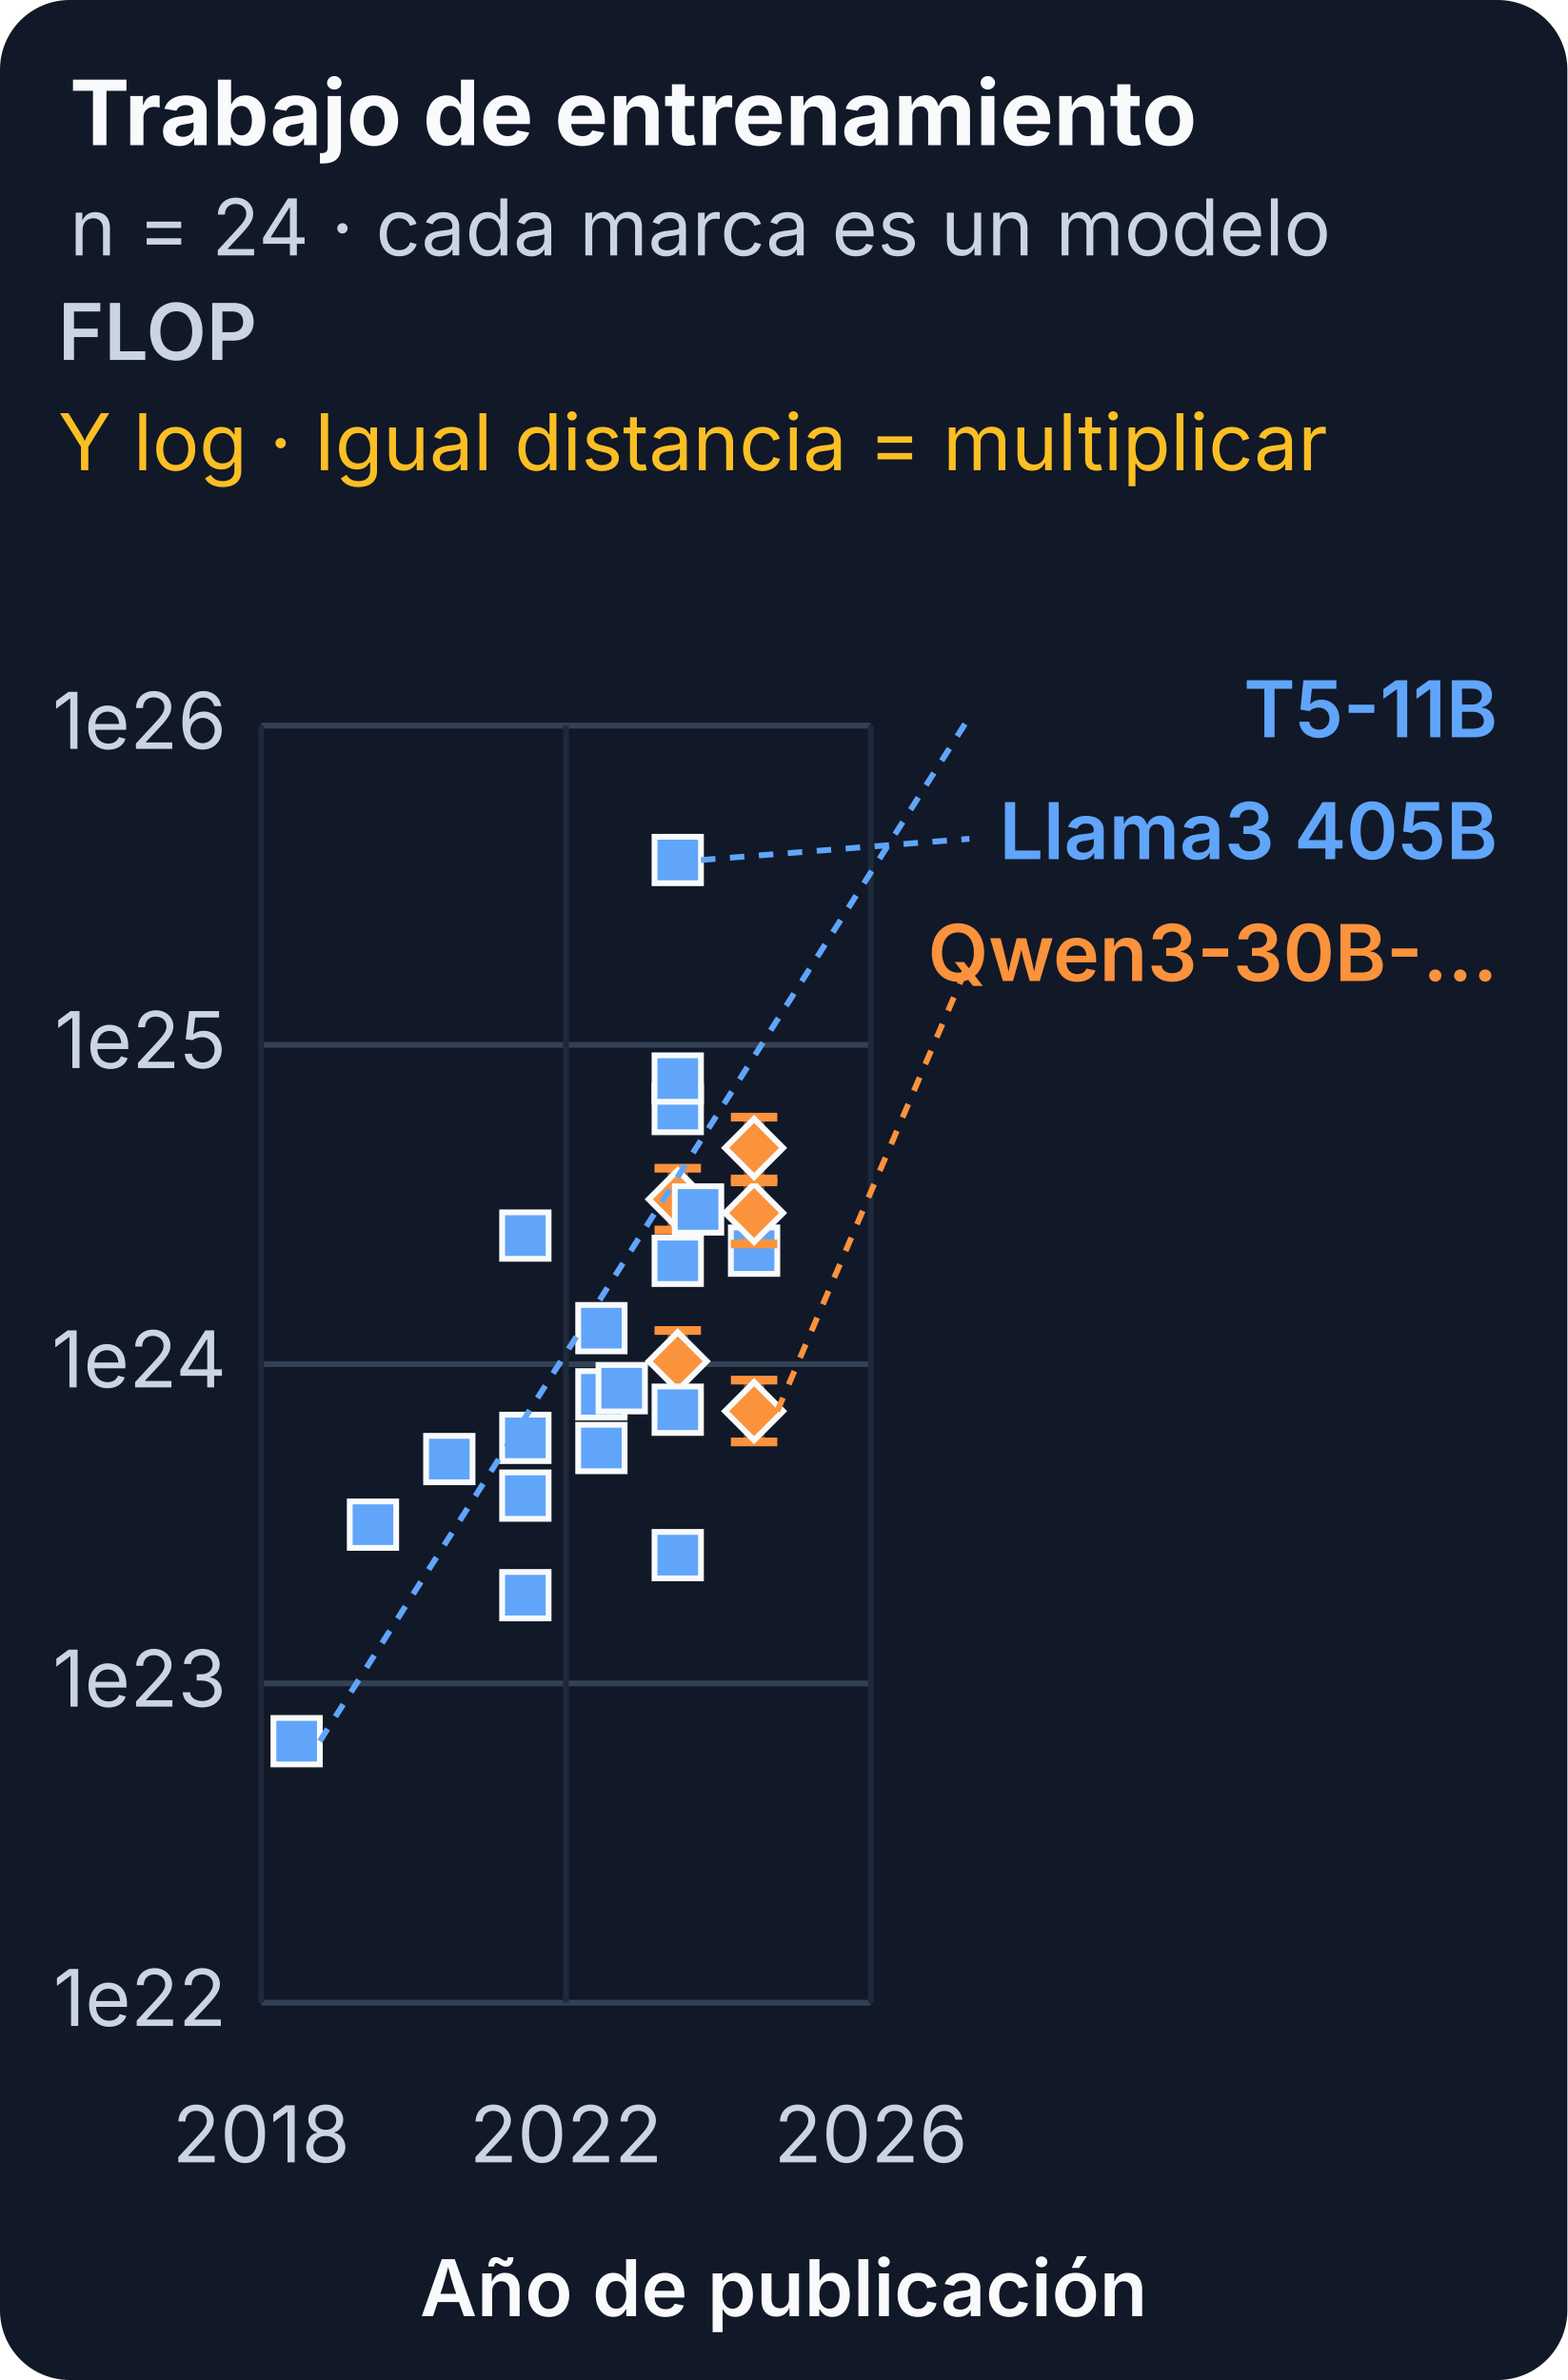
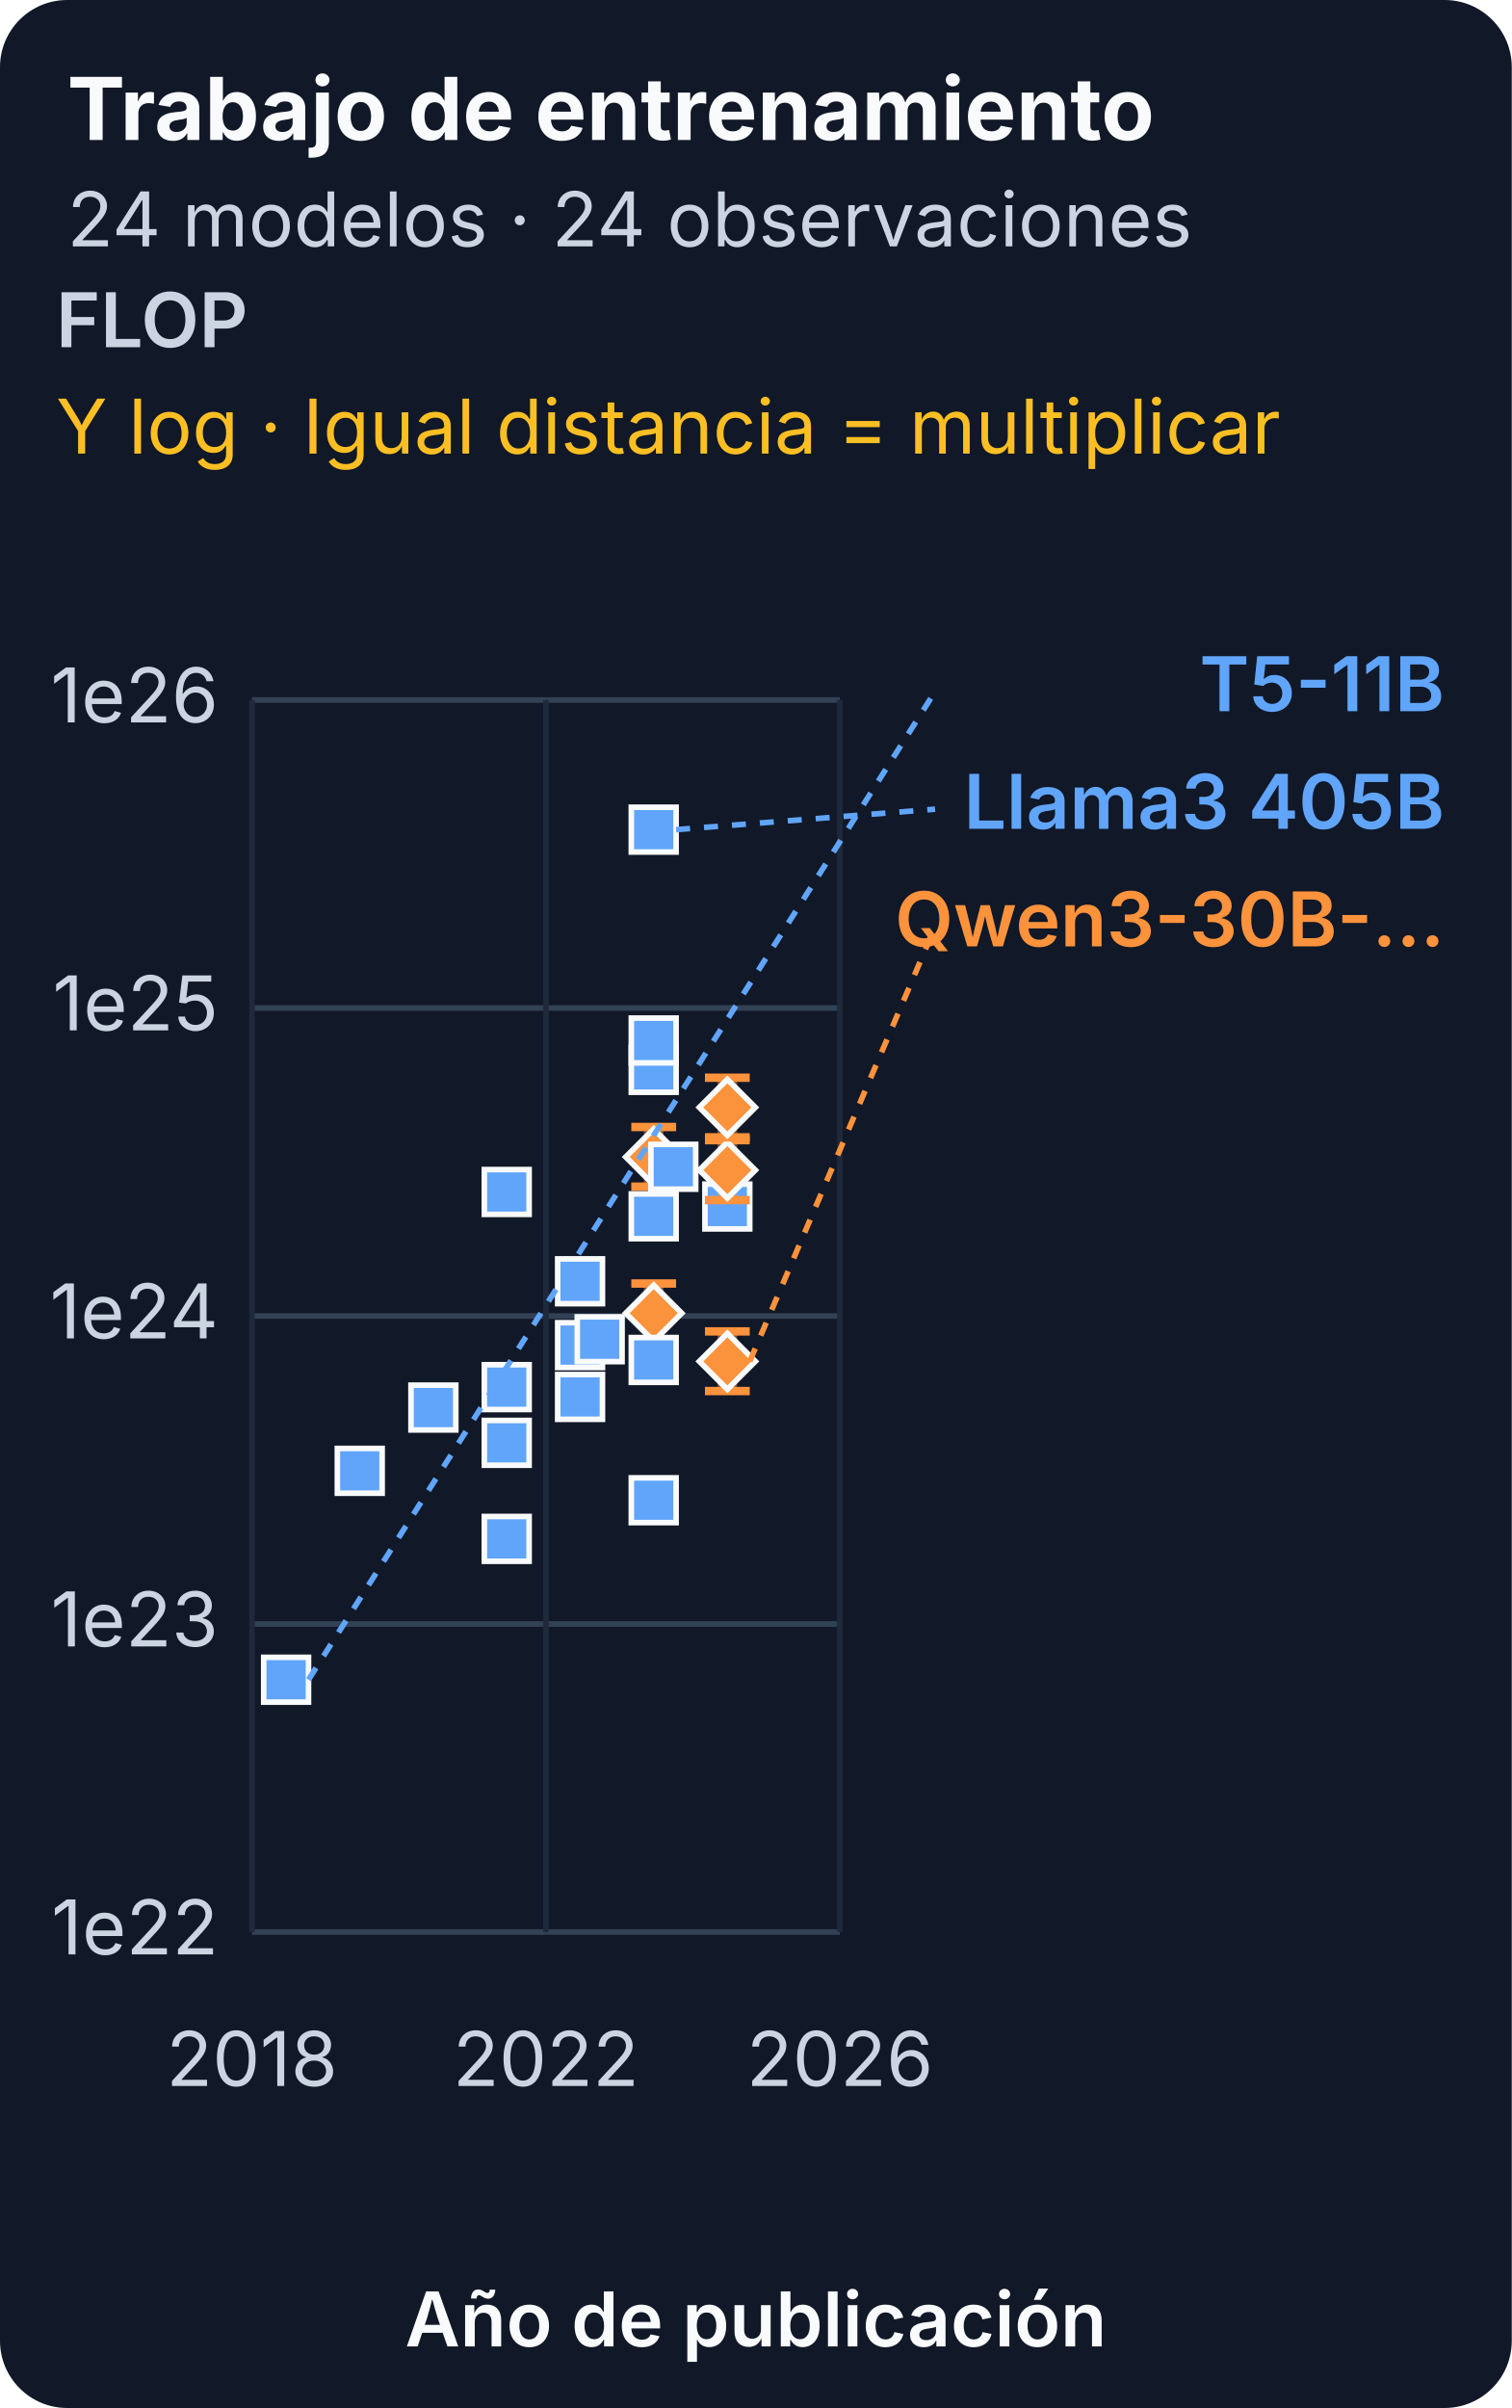
- <svg xmlns="http://www.w3.org/2000/svg" viewBox="0 0 540 820" role="img" aria-labelledby="title desc" style="max-width:100%;height:auto">
-   <rect width="540" height="820" rx="24" fill="#111827" />
+ <svg xmlns="http://www.w3.org/2000/svg" viewBox="0 0 540 860" role="img" aria-labelledby="title desc" style="max-width:100%;height:auto">
+   <rect width="540" height="860" rx="24" fill="#111827" />
  <text x="24" y="50" font-size="31" font-family="system-ui, -apple-system, sans-serif" fill="#f8fafc" text-anchor="start" font-weight="700">Trabajo de entrenamiento</text>
-   <text x="24" y="88" font-size="27" font-family="system-ui, -apple-system, sans-serif" fill="#cbd5e1" text-anchor="start" font-weight="400">n = 24 · cada marca es un modelo</text>
+   <text x="24" y="88" font-size="27" font-family="system-ui, -apple-system, sans-serif" fill="#cbd5e1" text-anchor="start" font-weight="400">24 modelos · 24 observaciones</text>
  <line x1="90" x2="300" y1="690.0" y2="690.0" stroke="#334155" stroke-width="2" />
  <text x="78" y="698.0" font-size="27" font-family="system-ui, -apple-system, sans-serif" fill="#cbd5e1" text-anchor="end" font-weight="400" data-axis-label="true">1e22</text>
  <line x1="90" x2="300" y1="580.0" y2="580.0" stroke="#334155" stroke-width="2" />
  <text x="78" y="588.0" font-size="27" font-family="system-ui, -apple-system, sans-serif" fill="#cbd5e1" text-anchor="end" font-weight="400" data-axis-label="true">1e23</text>
  <line x1="90" x2="300" y1="470.0" y2="470.0" stroke="#334155" stroke-width="2" />
  <text x="78" y="478.0" font-size="27" font-family="system-ui, -apple-system, sans-serif" fill="#cbd5e1" text-anchor="end" font-weight="400" data-axis-label="true">1e24</text>
  <line x1="90" x2="300" y1="360.0" y2="360.0" stroke="#334155" stroke-width="2" />
  <text x="78" y="368.0" font-size="27" font-family="system-ui, -apple-system, sans-serif" fill="#cbd5e1" text-anchor="end" font-weight="400" data-axis-label="true">1e25</text>
  <line x1="90" x2="300" y1="250.0" y2="250.0" stroke="#334155" stroke-width="2" />
  <text x="78" y="258.0" font-size="27" font-family="system-ui, -apple-system, sans-serif" fill="#cbd5e1" text-anchor="end" font-weight="400" data-axis-label="true">1e26</text>
  <line x1="90.0" x2="90.0" y1="250" y2="690" stroke="#1e293b" stroke-width="2" />
  <text x="90.0" y="745" font-size="27" font-family="system-ui, -apple-system, sans-serif" fill="#cbd5e1" text-anchor="middle" font-weight="400" data-axis-label="true">2018</text>
  <line x1="195.0" x2="195.0" y1="250" y2="690" stroke="#1e293b" stroke-width="2" />
  <text x="195.0" y="745" font-size="27" font-family="system-ui, -apple-system, sans-serif" fill="#cbd5e1" text-anchor="middle" font-weight="400" data-axis-label="true">2022</text>
  <line x1="300.0" x2="300.0" y1="250" y2="690" stroke="#1e293b" stroke-width="2" />
  <text x="300.0" y="745" font-size="27" font-family="system-ui, -apple-system, sans-serif" fill="#cbd5e1" text-anchor="middle" font-weight="400" data-axis-label="true">2026</text>
-   <text x="270.0" y="798" font-size="27" font-family="system-ui, -apple-system, sans-serif" fill="#f8fafc" text-anchor="middle" font-weight="600">Año de publicación</text>
+   <text x="270.0" y="838" font-size="27" font-family="system-ui, -apple-system, sans-serif" fill="#f8fafc" text-anchor="middle" font-weight="600">Año de publicación</text>
  <text x="20" y="124" font-size="27" font-family="system-ui, -apple-system, sans-serif" fill="#cbd5e1" text-anchor="start" font-weight="600" data-axis-label="true">FLOP</text>
  <text x="20" y="162" font-size="27" font-family="system-ui, -apple-system, sans-serif" fill="#fbbf24" text-anchor="start" font-weight="400" data-axis-label="true">Y log · Igual distancia = multiplicar</text>
  <g data-quantitative="true" data-model-id="DM_T5_11B" data-status="DERIVED" data-source-ids="S_DASH_GOOGLE_T5_REPORT" data-value="66000000000000000000000" data-unit="FLOP" data-claim-scope="training_work_fact_derived_or_estimate" data-marker="square" data-series="training FLOP" data-series-marker="single" aria-label="DM_T5_11B: 66000000000000000000000 FLOP, DERIVED">
    <rect fill="#60a5fa" stroke="#f8fafc" stroke-width="2" x="94.2" y="591.9" width="16" height="16" />
  </g>
  <g data-quantitative="true" data-model-id="DM_GPT3_175B" data-status="DERIVED" data-source-ids="S_OPENAI_GPT3_PAPER" data-value="314280000000000000000000" data-unit="FLOP" data-claim-scope="training_work_fact_derived_or_estimate" data-marker="square" data-series="training FLOP" data-series-marker="single" aria-label="DM_GPT3_175B: 314280000000000000000000 FLOP, DERIVED">
    <rect fill="#60a5fa" stroke="#f8fafc" stroke-width="2" x="120.5" y="517.3" width="16" height="16" />
  </g>
  <g data-quantitative="true" data-model-id="DM_GOPHER_280B" data-status="DERIVED" data-source-ids="S_DASH_DEEPMIND_GOPHER_REPORT" data-value="504000000000000000000000" data-unit="FLOP" data-claim-scope="training_work_fact_derived_or_estimate" data-marker="square" data-series="training FLOP" data-series-marker="single" aria-label="DM_GOPHER_280B: 504000000000000000000000 FLOP, DERIVED">
    <rect fill="#60a5fa" stroke="#f8fafc" stroke-width="2" x="146.8" y="494.7" width="16" height="16" />
  </g>
  <g data-quantitative="true" data-model-id="DM_BLOOM_176B" data-status="DERIVED" data-source-ids="S_BIGSCIENCE_BLOOM_PAPER" data-value="387038412000000000000000" data-unit="FLOP" data-claim-scope="training_work_fact_derived_or_estimate" data-marker="square" data-series="training FLOP" data-series-marker="single" aria-label="DM_BLOOM_176B: 387038412000000000000000 FLOP, DERIVED">
    <rect fill="#60a5fa" stroke="#f8fafc" stroke-width="2" x="173.0" y="507.3" width="16" height="16" />
  </g>
  <g data-quantitative="true" data-model-id="DM_CHINCHILLA_70B" data-status="DERIVED" data-source-ids="S_DASH_DEEPMIND_CHINCHILLA_REPORT" data-value="588000000000000000000000" data-unit="FLOP" data-claim-scope="training_work_fact_derived_or_estimate" data-marker="square" data-series="training FLOP" data-series-marker="single" aria-label="DM_CHINCHILLA_70B: 588000000000000000000000 FLOP, DERIVED">
    <rect fill="#60a5fa" stroke="#f8fafc" stroke-width="2" x="173.0" y="487.4" width="16" height="16" />
  </g>
  <g data-quantitative="true" data-model-id="DM_OPT_175B" data-status="DERIVED" data-source-ids="S_DASH_META_OPT_REPORT" data-value="189000000000000000000000" data-unit="FLOP" data-claim-scope="training_work_fact_derived_or_estimate" data-marker="square" data-series="training FLOP" data-series-marker="single" aria-label="DM_OPT_175B: 189000000000000000000000 FLOP, DERIVED">
    <rect fill="#60a5fa" stroke="#f8fafc" stroke-width="2" x="173.0" y="541.6" width="16" height="16" />
  </g>
  <g data-quantitative="true" data-model-id="DM_PALM_540B" data-status="DERIVED" data-source-ids="S_GOOGLE_PALM_PAPER" data-value="2528838000000000000000000" data-unit="FLOP" data-claim-scope="training_work_fact_derived_or_estimate" data-marker="square" data-series="training FLOP" data-series-marker="single" aria-label="DM_PALM_540B: 2528838000000000000000000 FLOP, DERIVED">
    <rect fill="#60a5fa" stroke="#f8fafc" stroke-width="2" x="173.0" y="417.7" width="16" height="16" />
  </g>
  <g data-quantitative="true" data-model-id="DM_DEEPSEEK_LLM_67B" data-status="DERIVED" data-source-ids="S_DASH_DEEPSEEK_LLM_REPORT" data-value="804000000000000000000000" data-unit="FLOP" data-claim-scope="training_work_fact_derived_or_estimate" data-marker="square" data-series="training FLOP" data-series-marker="single" aria-label="DM_DEEPSEEK_LLM_67B: 804000000000000000000000 FLOP, DERIVED">
    <rect fill="#60a5fa" stroke="#f8fafc" stroke-width="2" x="199.2" y="472.4" width="16" height="16" />
  </g>
  <g data-quantitative="true" data-model-id="DM_LLAMA1_65B" data-status="DERIVED" data-source-ids="S_DASH_META_LLAMA1_REPORT" data-value="546000000000000000000000" data-unit="FLOP" data-claim-scope="training_work_fact_derived_or_estimate" data-marker="square" data-series="training FLOP" data-series-marker="single" aria-label="DM_LLAMA1_65B: 546000000000000000000000 FLOP, DERIVED">
    <rect fill="#60a5fa" stroke="#f8fafc" stroke-width="2" x="199.2" y="490.9" width="16" height="16" />
  </g>
  <g data-quantitative="true" data-model-id="DM_LLAMA2_70B" data-status="DERIVED" data-source-ids="S_DASH_META_LLAMA2_REPORT" data-value="840000000000000000000000" data-unit="FLOP" data-claim-scope="training_work_fact_derived_or_estimate" data-marker="square" data-series="training FLOP" data-series-marker="single" aria-label="DM_LLAMA2_70B: 840000000000000000000000 FLOP, DERIVED">
    <rect fill="#60a5fa" stroke="#f8fafc" stroke-width="2" x="206.2" y="470.3" width="16" height="16" />
  </g>
  <g data-quantitative="true" data-model-id="DM_QWEN_72B" data-status="DERIVED" data-source-ids="S_DASH_QWEN_REPORT" data-value="1296000000000000000000000" data-unit="FLOP" data-claim-scope="training_work_fact_derived_or_estimate" data-marker="square" data-series="training FLOP" data-series-marker="single" aria-label="DM_QWEN_72B: 1296000000000000000000000 FLOP, DERIVED">
    <rect fill="#60a5fa" stroke="#f8fafc" stroke-width="2" x="199.2" y="449.6" width="16" height="16" />
  </g>
  <g data-quantitative="true" data-model-id="DM_DEEPSEEK_V2" data-status="ESTIMATE" data-source-ids="S_DASH_DEEPSEEK_V2_REPORT S_COURSE_DESIGN" data-value="1020600000000000000000000" data-unit="FLOP" data-claim-scope="training_work_fact_derived_or_estimate" data-marker="diamond" data-series="training FLOP" data-series-marker="single" aria-label="DM_DEEPSEEK_V2: 1020600000000000000000000 FLOP; rango 816480000000000000000000–1275750000000000000000000 FLOP, ESTIMATE" data-low="816480000000000000000000" data-high="1275750000000000000000000">
    <line data-interval-geometry="true" x1="233.5" x2="233.5" y1="479.7" y2="458.4" stroke="#fb923c" stroke-width="7" stroke-opacity=".45" />
    <line x1="225.5" x2="241.5" y1="479.7" y2="479.7" stroke="#fb923c" stroke-width="3" />
    <line x1="225.5" x2="241.5" y1="458.4" y2="458.4" stroke="#fb923c" stroke-width="3" />
    <path fill="#fb923c" stroke="#f8fafc" stroke-width="2" d="M233.5,459.0 L243.5,469.0 L233.5,479.0 L223.5,469.0 Z" />
  </g>
  <g data-quantitative="true" data-model-id="DM_DEEPSEEK_V3" data-status="ESTIMATE" data-source-ids="S_DEEPSEEK_V3_PAPER S_COURSE_DESIGN" data-value="3285600000000000000000000" data-unit="FLOP" data-claim-scope="training_work_fact_derived_or_estimate" data-marker="diamond" data-series="training FLOP" data-series-marker="single" aria-label="DM_DEEPSEEK_V3: 3285600000000000000000000 FLOP; rango 2628480000000000000000000–4107000000000000000000000 FLOP, ESTIMATE" data-low="2628480000000000000000000" data-high="4107000000000000000000000">
    <line data-interval-geometry="true" x1="233.5" x2="233.5" y1="423.8" y2="402.5" stroke="#fb923c" stroke-width="7" stroke-opacity=".45" />
    <line x1="225.5" x2="241.5" y1="423.8" y2="423.8" stroke="#fb923c" stroke-width="3" />
    <line x1="225.5" x2="241.5" y1="402.5" y2="402.5" stroke="#fb923c" stroke-width="3" />
    <path fill="#fb923c" stroke="#f8fafc" stroke-width="2" d="M233.5,403.2 L243.5,413.2 L233.5,423.2 L223.5,413.2 Z" />
  </g>
  <g data-quantitative="true" data-model-id="DM_GEMMA2_27B" data-status="DERIVED" data-source-ids="S_DASH_GOOGLE_GEMMA2_REPORT" data-value="2106000000000000000000000" data-unit="FLOP" data-claim-scope="training_work_fact_derived_or_estimate" data-marker="square" data-series="training FLOP" data-series-marker="single" aria-label="DM_GEMMA2_27B: 2106000000000000000000000 FLOP, DERIVED">
    <rect fill="#60a5fa" stroke="#f8fafc" stroke-width="2" x="225.5" y="426.4" width="16" height="16" />
  </g>
  <g data-quantitative="true" data-model-id="DM_GEMMA_7B" data-status="DERIVED" data-source-ids="S_DASH_GOOGLE_GEMMA1_CARD" data-value="252000000000000000000000" data-unit="FLOP" data-claim-scope="training_work_fact_derived_or_estimate" data-marker="square" data-series="training FLOP" data-series-marker="single" aria-label="DM_GEMMA_7B: 252000000000000000000000 FLOP, DERIVED">
    <rect fill="#60a5fa" stroke="#f8fafc" stroke-width="2" x="225.5" y="527.8" width="16" height="16" />
  </g>
  <g data-quantitative="true" data-model-id="DM_LLAMA31_405B" data-status="DERIVED" data-source-ids="S_META_LLAMA31_PAPER" data-value="37908000000000000000000000" data-unit="FLOP" data-claim-scope="training_work_fact_derived_or_estimate" data-marker="square" data-series="training FLOP" data-series-marker="single" aria-label="DM_LLAMA31_405B: 37908000000000000000000000 FLOP, DERIVED">
    <rect fill="#60a5fa" stroke="#f8fafc" stroke-width="2" x="225.5" y="288.3" width="16" height="16" />
  </g>
  <g data-quantitative="true" data-model-id="DM_LLAMA31_70B" data-status="DERIVED" data-source-ids="S_META_LLAMA31_PAPER" data-value="6300000000000000000000000" data-unit="FLOP" data-claim-scope="training_work_fact_derived_or_estimate" data-marker="square" data-series="training FLOP" data-series-marker="single" aria-label="DM_LLAMA31_70B: 6300000000000000000000000 FLOP, DERIVED">
    <rect fill="#60a5fa" stroke="#f8fafc" stroke-width="2" x="225.5" y="374.1" width="16" height="16" />
  </g>
  <g data-quantitative="true" data-model-id="DM_LLAMA31_8B" data-status="DERIVED" data-source-ids="S_META_LLAMA31_PAPER" data-value="720000000000000000000000" data-unit="FLOP" data-claim-scope="training_work_fact_derived_or_estimate" data-marker="square" data-series="training FLOP" data-series-marker="single" aria-label="DM_LLAMA31_8B: 720000000000000000000000 FLOP, DERIVED">
    <rect fill="#60a5fa" stroke="#f8fafc" stroke-width="2" x="225.5" y="477.7" width="16" height="16" />
  </g>
  <g data-quantitative="true" data-model-id="DM_QWEN25_72B" data-status="DERIVED" data-source-ids="S_DASH_QWEN25_REPORT" data-value="7851600000000000000000000" data-unit="FLOP" data-claim-scope="training_work_fact_derived_or_estimate" data-marker="square" data-series="training FLOP" data-series-marker="single" aria-label="DM_QWEN25_72B: 7851600000000000000000000 FLOP, DERIVED">
    <rect fill="#60a5fa" stroke="#f8fafc" stroke-width="2" x="225.5" y="363.6" width="16" height="16" />
  </g>
  <g data-quantitative="true" data-model-id="DM_QWEN2_72B" data-status="DERIVED" data-source-ids="S_DASH_QWEN2_REPORT" data-value="3053820000000000000000000" data-unit="FLOP" data-claim-scope="training_work_fact_derived_or_estimate" data-marker="square" data-series="training FLOP" data-series-marker="single" aria-label="DM_QWEN2_72B: 3053820000000000000000000 FLOP, DERIVED">
    <rect fill="#60a5fa" stroke="#f8fafc" stroke-width="2" x="232.5" y="408.7" width="16" height="16" />
  </g>
  <g data-quantitative="true" data-model-id="DM_GEMMA3_27B" data-status="DERIVED" data-source-ids="S_DASH_GOOGLE_GEMMA3_REPORT" data-value="2268000000000000000000000" data-unit="FLOP" data-claim-scope="training_work_fact_derived_or_estimate" data-marker="square" data-series="training FLOP" data-series-marker="single" aria-label="DM_GEMMA3_27B: 2268000000000000000000000 FLOP, DERIVED">
    <rect fill="#60a5fa" stroke="#f8fafc" stroke-width="2" x="251.8" y="422.9" width="16" height="16" />
  </g>
  <g data-quantitative="true" data-model-id="DM_KIMI_K2" data-status="ESTIMATE" data-source-ids="S_DASH_MOONSHOT_KIMI_K2_REPORT S_COURSE_DESIGN" data-value="2976000000000000000000000" data-unit="FLOP" data-claim-scope="training_work_fact_derived_or_estimate" data-marker="diamond" data-series="training FLOP" data-series-marker="single" aria-label="DM_KIMI_K2: 2976000000000000000000000 FLOP; rango 2380800000000000000000000–3720000000000000000000000 FLOP, ESTIMATE" data-low="2380800000000000000000000" data-high="3720000000000000000000000">
    <line data-interval-geometry="true" x1="259.8" x2="259.8" y1="428.6" y2="407.2" stroke="#fb923c" stroke-width="7" stroke-opacity=".45" />
    <line x1="251.8" x2="267.8" y1="428.6" y2="428.6" stroke="#fb923c" stroke-width="3" />
    <line x1="251.8" x2="267.8" y1="407.2" y2="407.2" stroke="#fb923c" stroke-width="3" />
    <path fill="#fb923c" stroke="#f8fafc" stroke-width="2" d="M259.8,407.9 L269.8,417.9 L259.8,427.9 L249.8,417.9 Z" />
  </g>
  <g data-quantitative="true" data-model-id="DM_QWEN3_235B_A22B" data-status="ESTIMATE" data-source-ids="S_DASH_QWEN3_REPORT S_COURSE_DESIGN" data-value="4752000000000000000000000" data-unit="FLOP" data-claim-scope="training_work_fact_derived_or_estimate" data-marker="diamond" data-series="training FLOP" data-series-marker="single" aria-label="DM_QWEN3_235B_A22B: 4752000000000000000000000 FLOP; rango 3801600000000000000000000–5940000000000000000000000 FLOP, ESTIMATE" data-low="3801600000000000000000000" data-high="5940000000000000000000000">
    <line data-interval-geometry="true" x1="259.8" x2="259.8" y1="406.2" y2="384.9" stroke="#fb923c" stroke-width="7" stroke-opacity=".45" />
    <line x1="251.8" x2="267.8" y1="406.2" y2="406.2" stroke="#fb923c" stroke-width="3" />
    <line x1="251.8" x2="267.8" y1="384.9" y2="384.9" stroke="#fb923c" stroke-width="3" />
    <path fill="#fb923c" stroke="#f8fafc" stroke-width="2" d="M259.8,385.5 L269.8,395.5 L259.8,405.5 L249.8,395.5 Z" />
  </g>
  <g data-quantitative="true" data-model-id="DM_QWEN3_30B_A3B" data-status="ESTIMATE" data-source-ids="S_DASH_QWEN3_REPORT S_COURSE_DESIGN" data-value="712800000000000000000000" data-unit="FLOP" data-claim-scope="training_work_fact_derived_or_estimate" data-marker="diamond" data-series="training FLOP" data-series-marker="single" aria-label="DM_QWEN3_30B_A3B: 712800000000000000000000 FLOP; rango 570240000000000000000000–891000000000000000000000 FLOP, ESTIMATE" data-low="570240000000000000000000" data-high="891000000000000000000000">
    <line data-interval-geometry="true" x1="259.8" x2="259.8" y1="496.8" y2="475.5" stroke="#fb923c" stroke-width="7" stroke-opacity=".45" />
    <line x1="251.8" x2="267.8" y1="496.8" y2="496.8" stroke="#fb923c" stroke-width="3" />
    <line x1="251.8" x2="267.8" y1="475.5" y2="475.5" stroke="#fb923c" stroke-width="3" />
    <path fill="#fb923c" stroke="#f8fafc" stroke-width="2" d="M259.8,476.2 L269.8,486.2 L259.8,496.2 L249.8,486.2 Z" />
  </g>
  <line x1="110.2" y1="599.9" x2="334.0" y2="247" stroke="#60a5fa" stroke-width="2" stroke-dasharray="5 5" data-leader="true" />
  <text x="516" y="254" font-size="27" font-family="system-ui, -apple-system, sans-serif" fill="#60a5fa" text-anchor="end" font-weight="600" data-direct-label="true">T5-11B</text>
  <line x1="241.5" y1="296.3" x2="334.0" y2="289" stroke="#60a5fa" stroke-width="2" stroke-dasharray="5 5" data-leader="true" />
  <text x="516" y="296" font-size="27" font-family="system-ui, -apple-system, sans-serif" fill="#60a5fa" text-anchor="end" font-weight="600" data-direct-label="true">Llama3 405B</text>
  <line x1="267.8" y1="486.2" x2="334.0" y2="331" stroke="#fb923c" stroke-width="2" stroke-dasharray="5 5" data-leader="true" />
  <text x="516" y="338" font-size="27" font-family="system-ui, -apple-system, sans-serif" fill="#fb923c" text-anchor="end" font-weight="600" data-direct-label="true">Qwen3-30B-…</text>
</svg>
